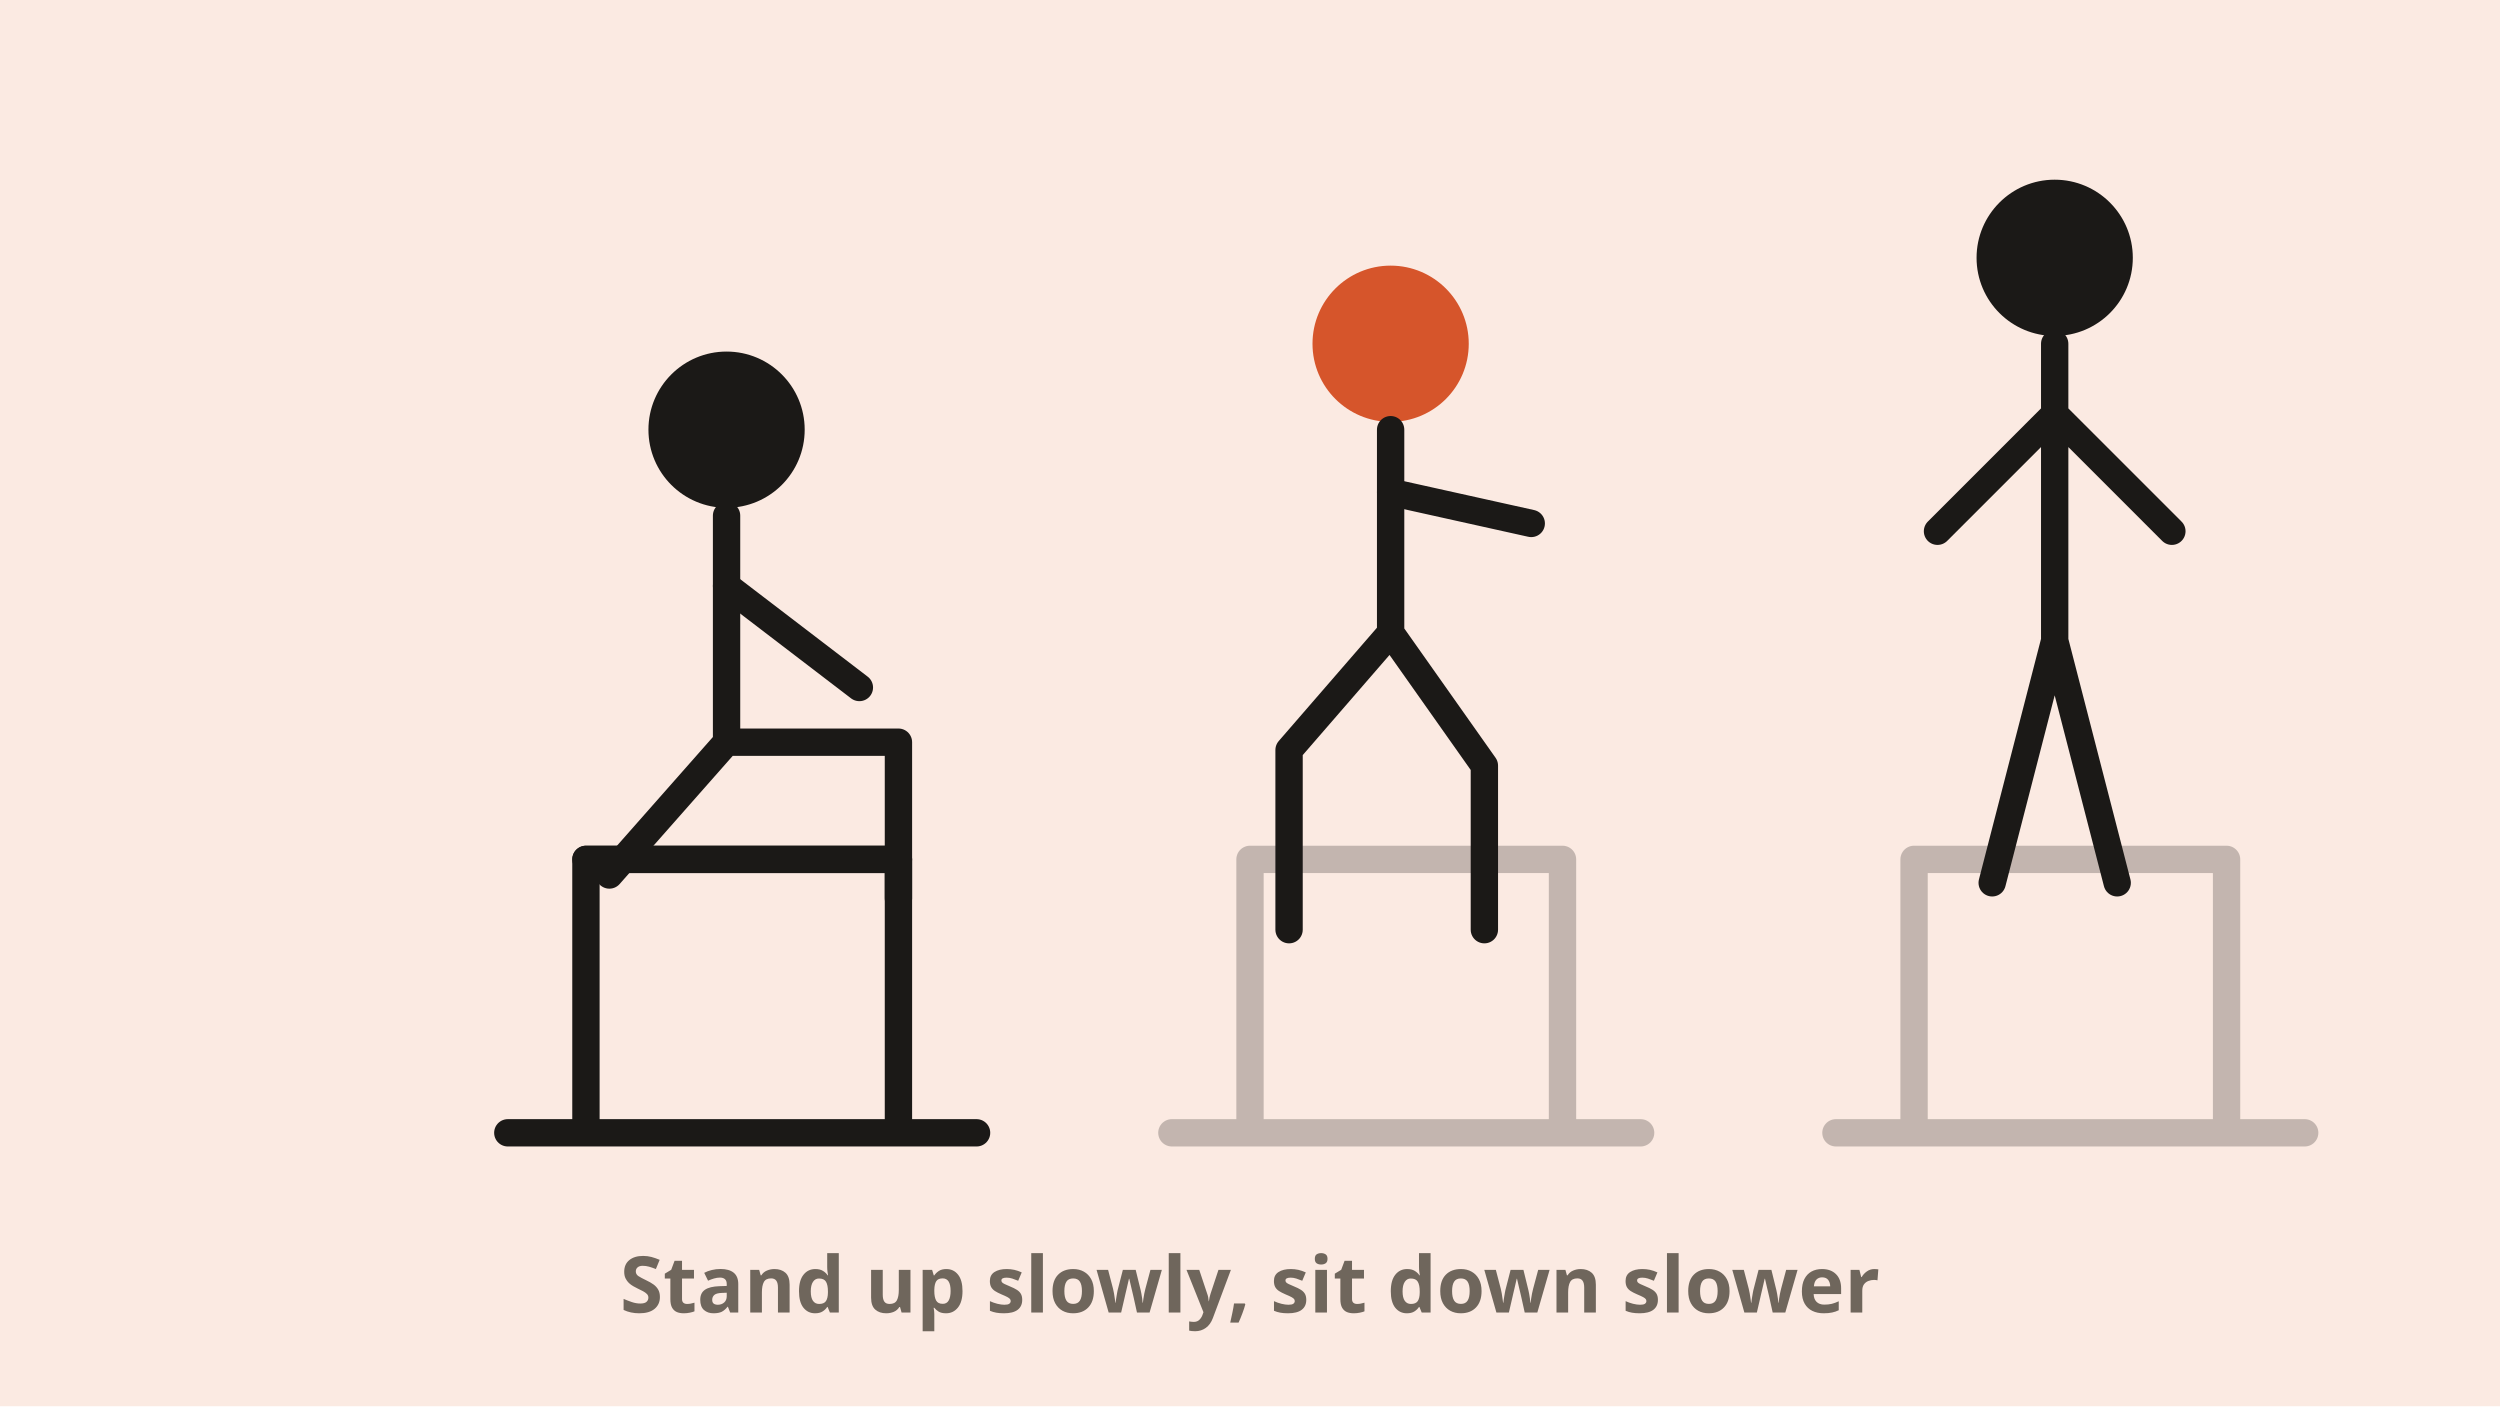
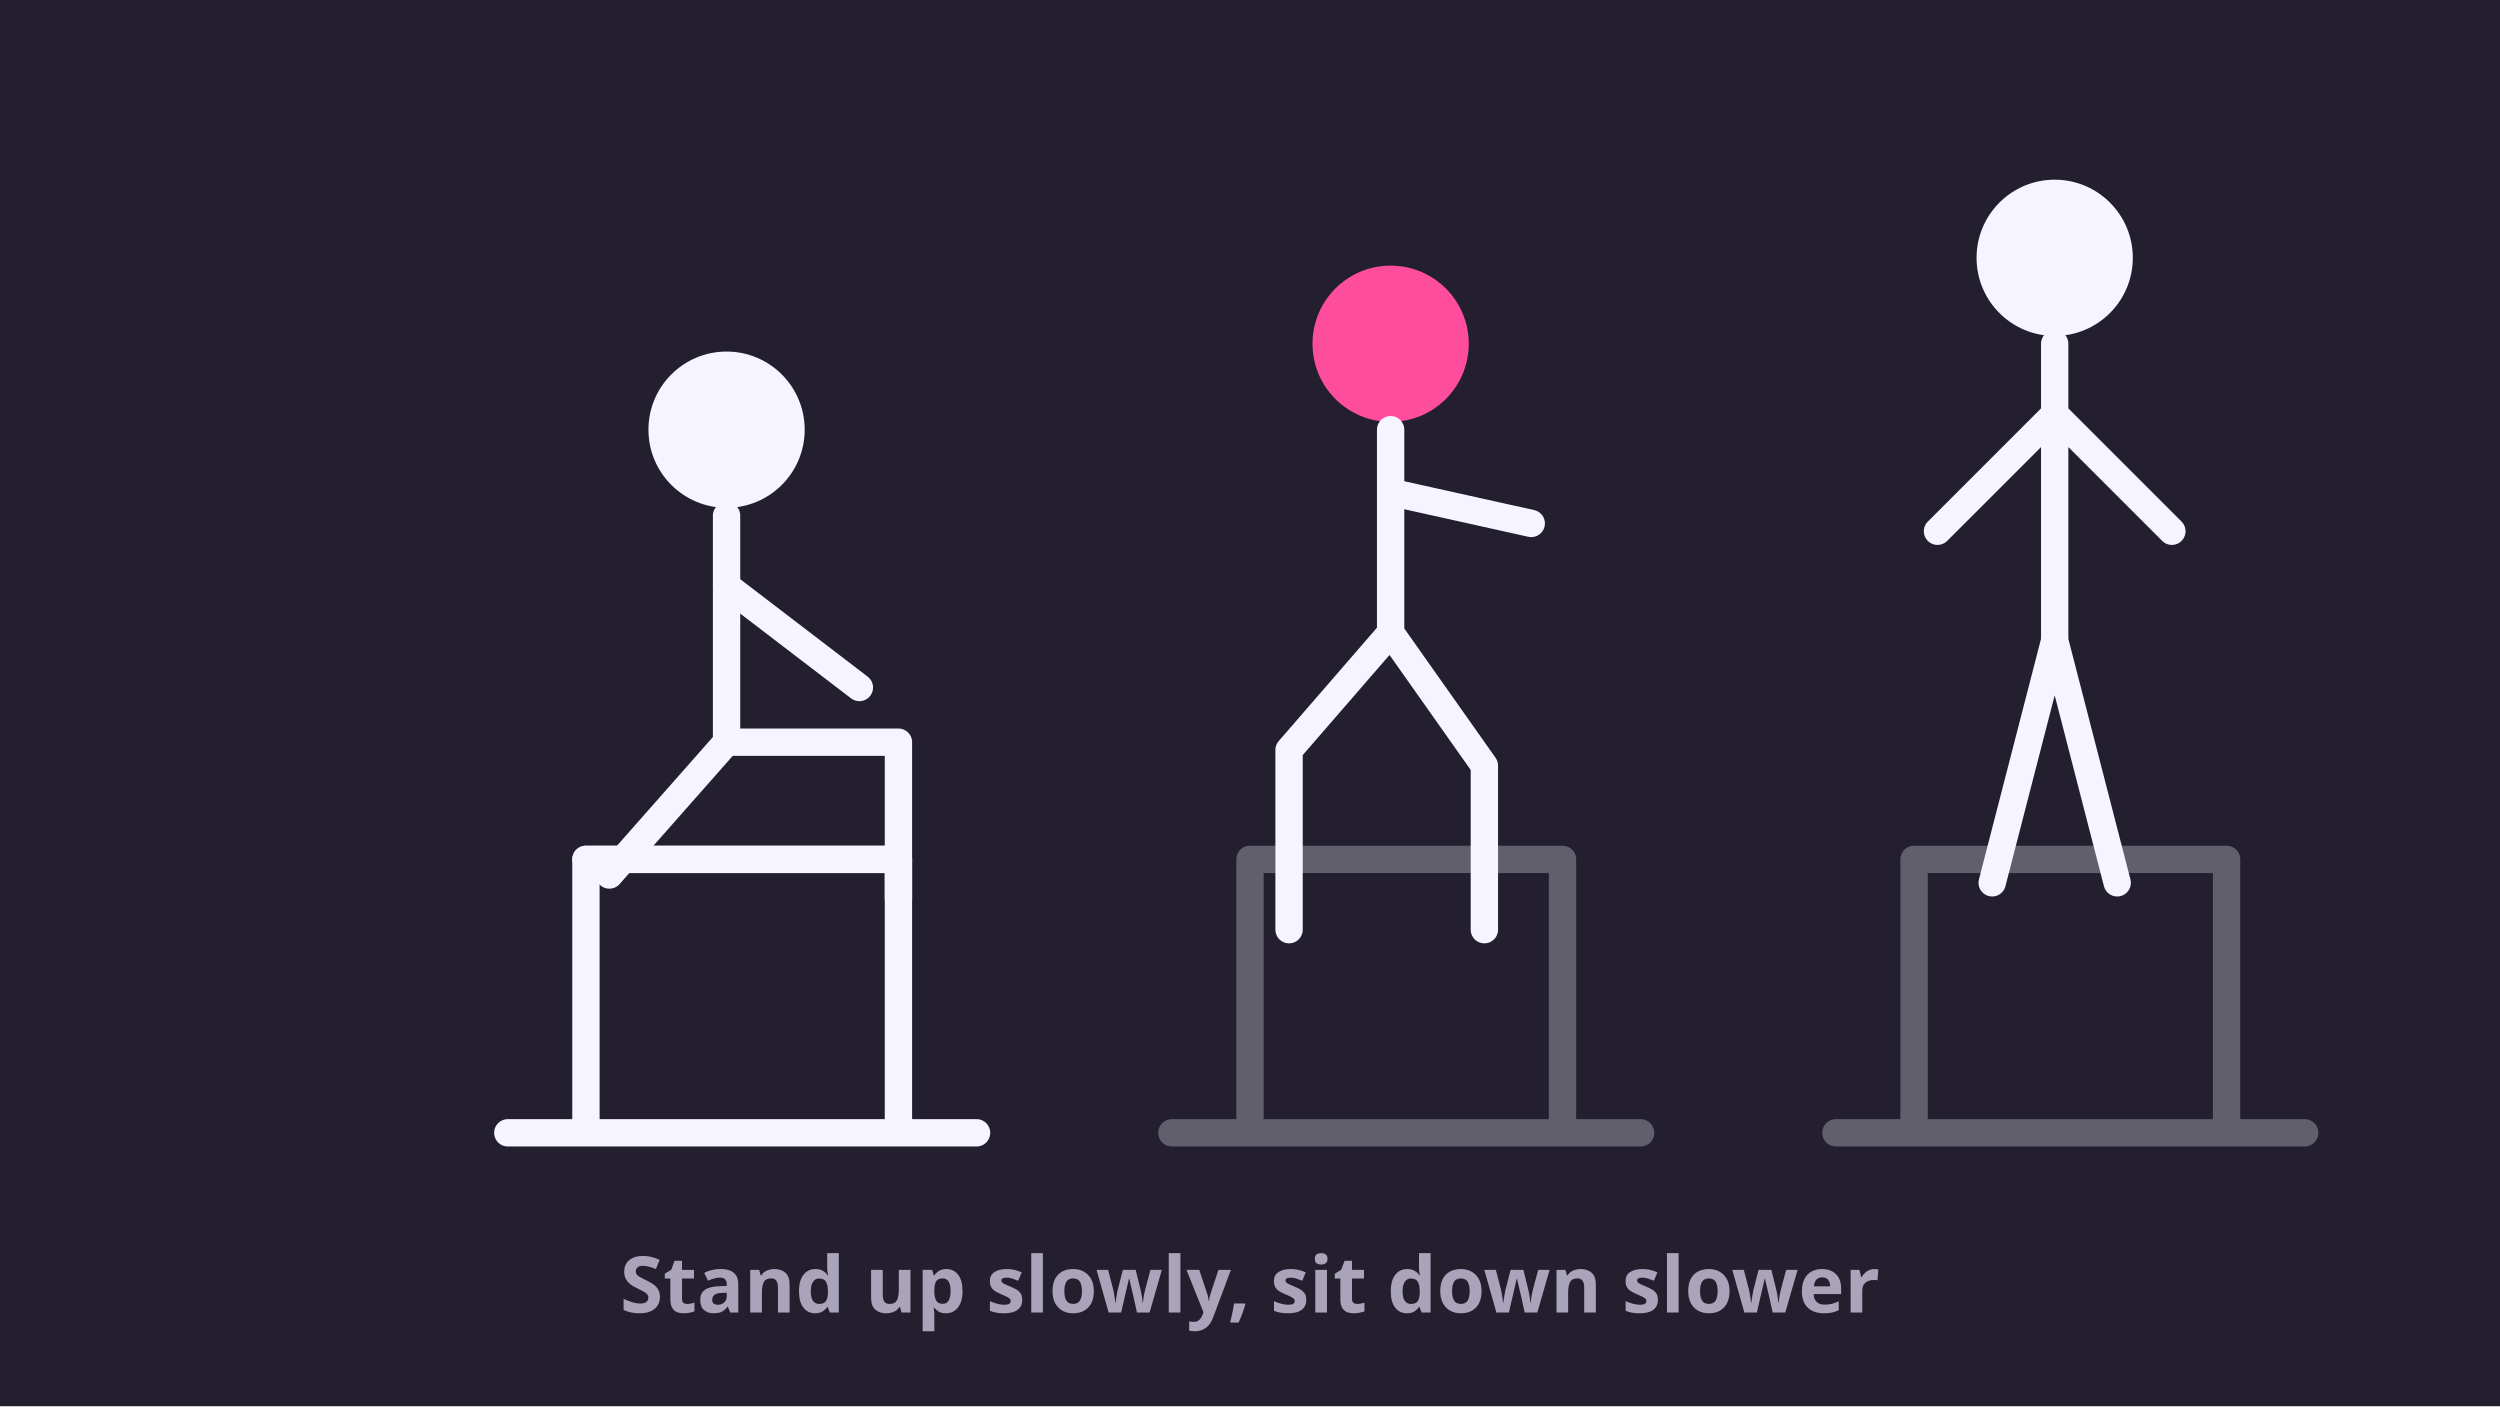
<svg xmlns="http://www.w3.org/2000/svg" viewBox="0 0 640 360" role="img" aria-label="Sit to stand">
-   <rect width="640" height="360" fill="#fbeae2" />
-   <g stroke="#1b1917" stroke-width="7" stroke-linecap="round" stroke-linejoin="round" fill="none">
+   <rect width="640" height="360" fill="#231f2e" />
+   <g stroke="#f6f4ff" stroke-width="7" stroke-linecap="round" stroke-linejoin="round" fill="none">
    <g transform="translate(90 40)">
      <path d="M40 250h120M60 250v-70h80v70" />
      <path d="M60 180h80" />
-       <circle cx="96" cy="70" r="20" fill="#1b1917" stroke="none" />
+       <circle cx="96" cy="70" r="20" fill="#f6f4ff" stroke="none" />
      <path d="M96 92v58M96 150h44M140 150v40M96 150l-30 34" />
      <path d="M96 110l34 26" />
    </g>
    <g transform="translate(260 40)">
-       <path d="M40 250h120M60 250v-70h80v70" opacity="0.25" />
-       <circle cx="96" cy="48" r="20" fill="#d6552b" stroke="none" />
+       <path d="M40 250h120M60 250v-70h80v70" opacity="0.3" />
+       <circle cx="96" cy="48" r="20" fill="#ff4d9d" stroke="none" />
      <path d="M96 70v52M96 122l24 34M96 122l-26 30M70 152v46M120 156v42" />
      <path d="M96 86l36 8" />
    </g>
    <g transform="translate(430 40)">
-       <path d="M40 250h120M60 250v-70h80v70" opacity="0.25" />
-       <circle cx="96" cy="26" r="20" fill="#1b1917" stroke="none" />
+       <path d="M40 250h120M60 250v-70h80v70" opacity="0.3" />
+       <circle cx="96" cy="26" r="20" fill="#f6f4ff" stroke="none" />
      <path d="M96 48v76M96 124l16 62M96 124l-16 62M96 66l30 30M96 66l-30 30" />
    </g>
  </g>
-   <text x="320" y="336" text-anchor="middle" font-family="ui-rounded, system-ui, sans-serif" font-size="20" font-weight="700" fill="#6f665c">
+   <text x="320" y="336" text-anchor="middle" font-family="ui-rounded, system-ui, sans-serif" font-size="20" font-weight="700" fill="#a9a4ba">
    Stand up slowly, sit down slower
  </text>
</svg>
